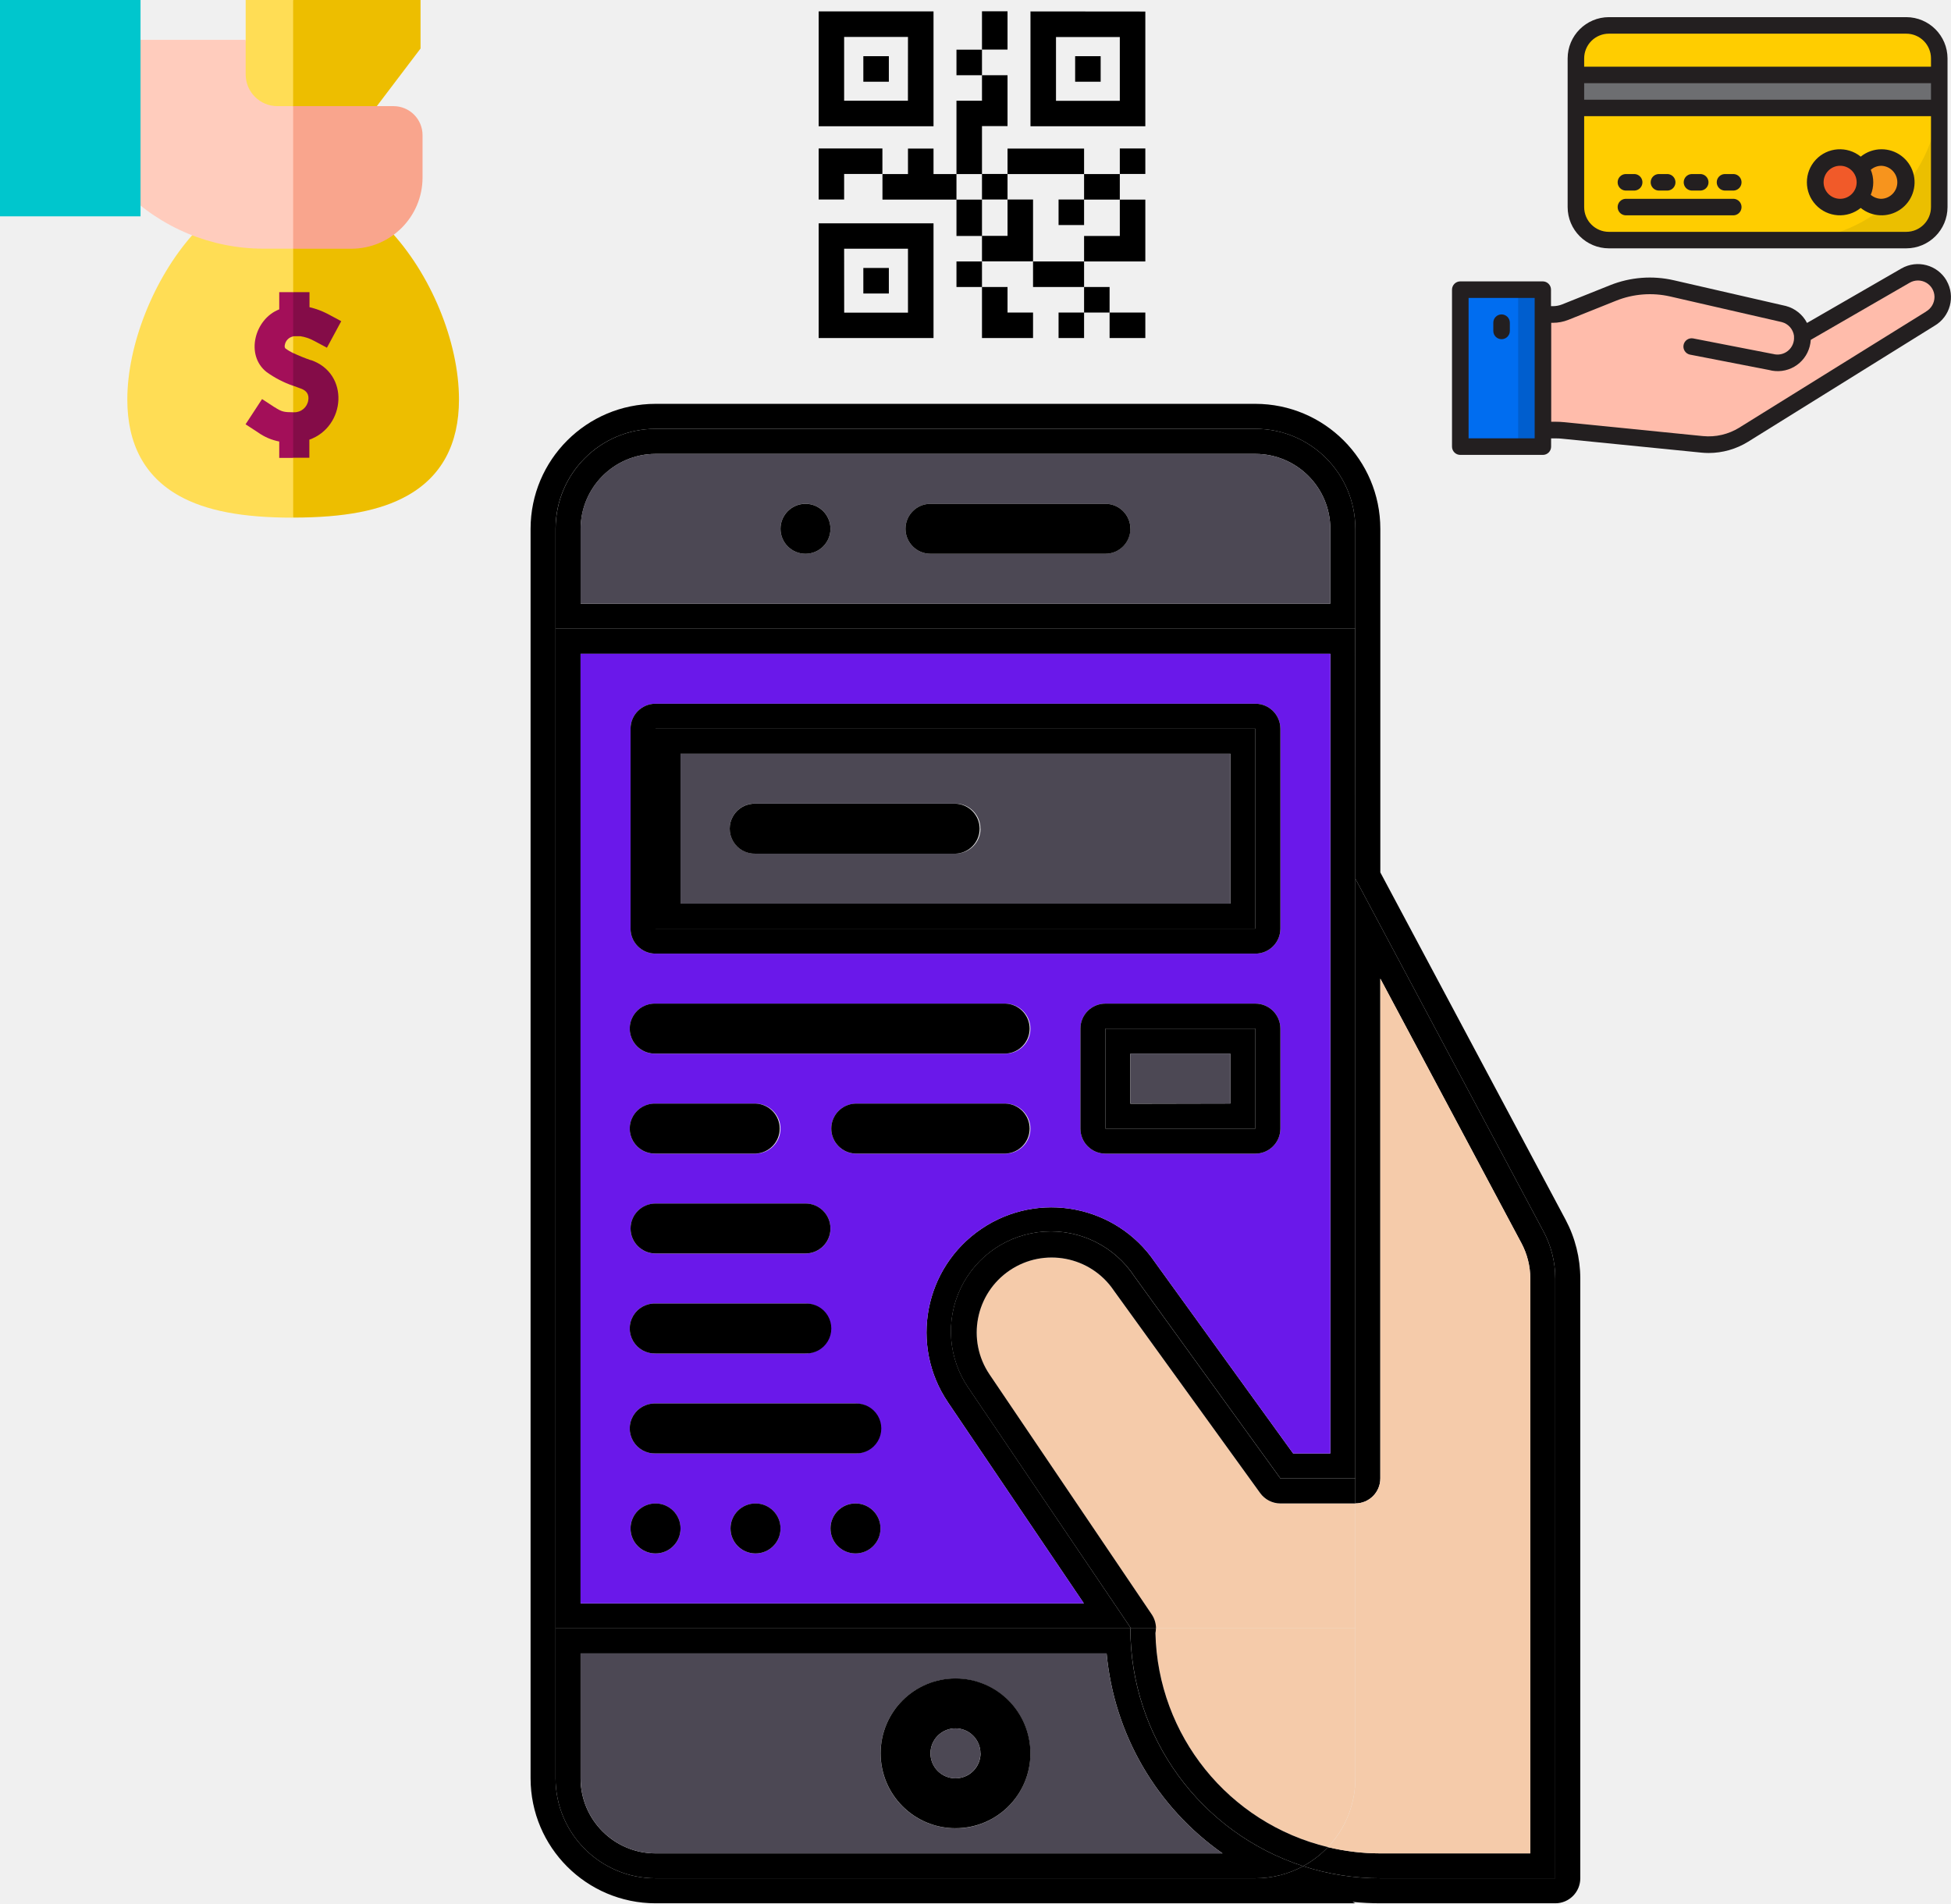
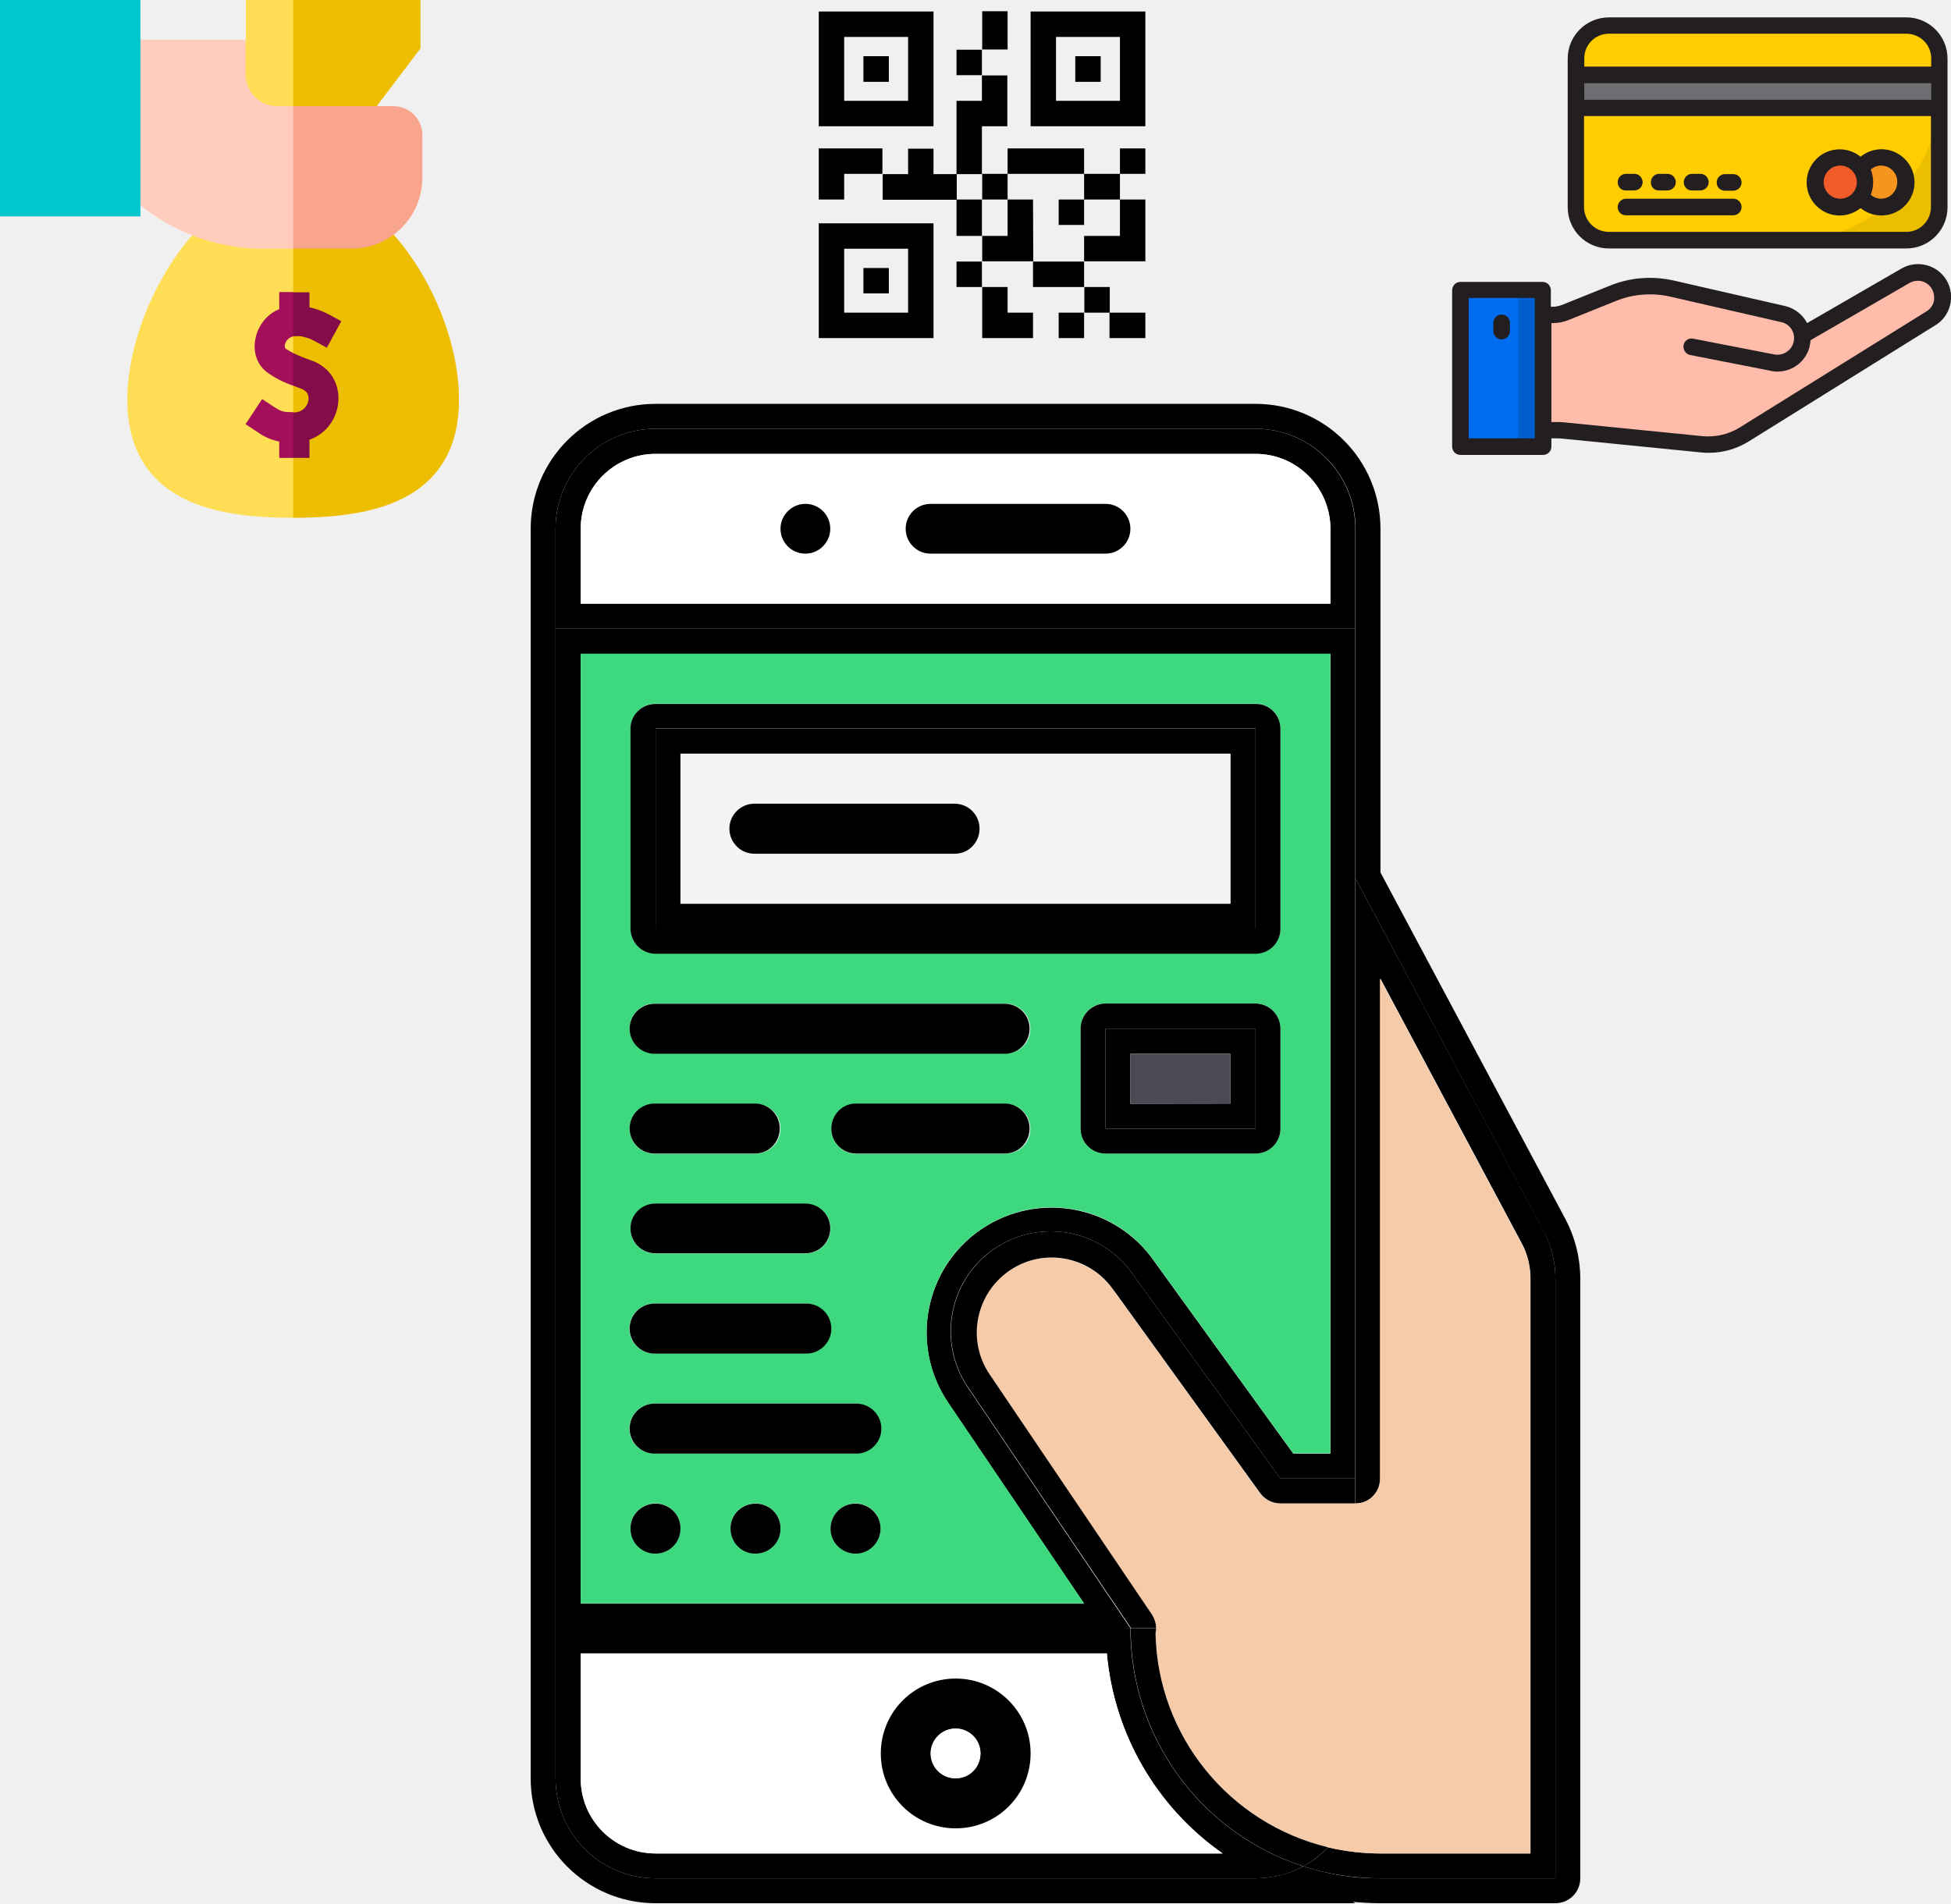
- <svg xmlns="http://www.w3.org/2000/svg" viewBox="0 0 729.43 711.66">
-   <defs>
-     <style>.cls-1{fill:#f5cbaa;}.cls-2{fill:#6a18ea;}.cls-3{fill:#4c4854;}.cls-4{fill:#ffcd00;}.cls-5{fill:#ebbf00;}.cls-6{fill:#6d6e71;}.cls-7{fill:#f7941d;}.cls-8{fill:#006df0;}.cls-9{fill:#005ece;}.cls-10{fill:#ffbcab;}.cls-11{fill:#f15a29;}.cls-12{fill:#231f20;}.cls-13{fill:#fd5;}.cls-14{fill:#edbe00;}.cls-15{fill:#ffccbd;}.cls-16{fill:#f9a58d;}.cls-17{fill:#a30f59;}.cls-18{fill:#840c48;}.cls-19{fill:#00c6cd;}</style>
-   </defs>
-   <g id="Layer_Imagen" data-name="Layer Imagen">
-     <path d="M746.23,595.05V819.31a9.35,9.35,0,0,1-9.35,9.35H671.47a103.13,103.13,0,0,1-10.39-.53l1,.53H400.49a46.78,46.78,0,0,1-46.72-46.73V314.72A46.77,46.77,0,0,1,400.49,268H624.75a46.77,46.77,0,0,1,46.72,46.72V443.2l69.26,129.86A47,47,0,0,1,746.23,595.05Zm-9.35,224.26V595.05a37.32,37.32,0,0,0-4.4-17.59L662.13,445.54V314.72a37.39,37.39,0,0,0-37.38-37.38H400.49a37.39,37.39,0,0,0-37.38,37.38V781.93a37.38,37.38,0,0,0,37.38,37.38H624.75a37.32,37.32,0,0,0,17.88-4.54,93.16,93.16,0,0,0,28.84,4.54Z" transform="translate(-155.4 -117)" />
-     <path d="M736.88,595.05V819.31H671.47a93.16,93.16,0,0,1-28.84-4.54,37.75,37.75,0,0,0,9.25-7.12A84.37,84.37,0,0,0,671.47,810h56.07V595.05a28.21,28.21,0,0,0-3.3-13.19l-52.77-98.94V669.8a9.35,9.35,0,0,1-9.34,9.35V445.54l70.35,131.92A37.32,37.32,0,0,1,736.88,595.05Z" transform="translate(-155.4 -117)" />
-     <path class="cls-1" d="M727.54,595.05V810H671.47a84.37,84.37,0,0,1-19.59-2.32,37.31,37.31,0,0,0,10.25-25.72V679.15a9.35,9.35,0,0,0,9.34-9.35V482.92l52.77,98.94A28.21,28.21,0,0,1,727.54,595.05Z" transform="translate(-155.4 -117)" />
-     <path class="cls-1" d="M662.13,725.87v56.06a37.31,37.31,0,0,1-10.25,25.72,84.24,84.24,0,0,1-64.49-80,9.65,9.65,0,0,0,.17-1.77Z" transform="translate(-155.4 -117)" />
-     <path class="cls-1" d="M662.13,679.15v46.72H587.56a9.36,9.36,0,0,0-1.6-5.23l-60.62-89.71a28,28,0,0,1,46.46-31.39l.17.24,54.55,75.5a9.36,9.36,0,0,0,7.58,3.87Z" transform="translate(-155.4 -117)" />
-     <path d="M662.13,669.8v9.35h-28a9.36,9.36,0,0,1-7.58-3.87L572,599.78l-.17-.24a28,28,0,0,0-46.46,31.39L586,720.64a9.36,9.36,0,0,1,1.6,5.23h-9.34L517.6,636.16a37.38,37.38,0,1,1,61.94-41.85L634.1,669.8Z" transform="translate(-155.4 -117)" />
-     <path d="M662.13,445.54V669.8h-28l-54.56-75.49a37.38,37.38,0,1,0-61.94,41.85l60.62,89.71H363.11V352.1h299Zm-9.35,214.92v-299H372.46V716.52H560.63l-50.77-75.13a46.72,46.72,0,0,1,77.34-52.45l51.67,71.52Z" transform="translate(-155.4 -117)" />
-     <path d="M662.13,314.72V352.1h-299V314.72a37.39,37.39,0,0,1,37.38-37.38H624.75A37.39,37.39,0,0,1,662.13,314.72Zm-9.35,28v-28a28.06,28.06,0,0,0-28-28H400.49a28.06,28.06,0,0,0-28,28v28Z" transform="translate(-155.4 -117)" />
-     <path class="cls-2" d="M652.78,445.54V660.46H638.87L587.2,588.94a46.72,46.72,0,0,0-77.34,52.45l50.77,75.13H372.46V361.44H652.78ZM634.1,539V501.61a9.35,9.35,0,0,0-9.35-9.35H568.69a9.34,9.34,0,0,0-9.35,9.35V539a9.35,9.35,0,0,0,9.35,9.35h56.06A9.35,9.35,0,0,0,634.1,539Zm0-74.75V389.47a9.35,9.35,0,0,0-9.35-9.34H400.49a9.35,9.35,0,0,0-9.35,9.34v74.76a9.35,9.35,0,0,0,9.35,9.34H624.75A9.35,9.35,0,0,0,634.1,464.23Zm-93.45,37.38a9.34,9.34,0,0,0-9.34-9.35H400.49a9.35,9.35,0,1,0,0,18.69H531.31A9.34,9.34,0,0,0,540.65,501.61Zm0,37.37a9.34,9.34,0,0,0-9.34-9.34H475.24a9.35,9.35,0,0,0,0,18.69h56.07A9.35,9.35,0,0,0,540.65,539ZM484.59,651.11a9.35,9.35,0,0,0-9.35-9.34H400.49a9.35,9.35,0,1,0,0,18.69h74.75A9.35,9.35,0,0,0,484.59,651.11Zm0,37.38a9.35,9.35,0,1,0-9.35,9.35A9.35,9.35,0,0,0,484.59,688.49ZM465.9,576.36a9.35,9.35,0,0,0-9.35-9.34H400.49a9.34,9.34,0,1,0,0,18.68h56.06A9.35,9.35,0,0,0,465.9,576.36Zm0,37.38a9.35,9.35,0,0,0-9.35-9.35H400.49a9.35,9.35,0,1,0,0,18.69h56.06A9.35,9.35,0,0,0,465.9,613.74ZM447.21,539a9.34,9.34,0,0,0-9.34-9.34H400.49a9.35,9.35,0,1,0,0,18.69h37.38A9.35,9.35,0,0,0,447.21,539Zm0,149.51a9.35,9.35,0,1,0-9.34,9.35A9.34,9.34,0,0,0,447.21,688.49Zm-37.38,0a9.35,9.35,0,1,0-9.34,9.35A9.34,9.34,0,0,0,409.83,688.49Z" transform="translate(-155.4 -117)" />
-     <path class="cls-3" d="M652.78,314.72v28H372.46v-28a28.06,28.06,0,0,1,28-28H624.75A28.06,28.06,0,0,1,652.78,314.72Zm-74.75,0a9.34,9.34,0,0,0-9.34-9.34H503.28a9.34,9.34,0,1,0,0,18.68h65.41A9.34,9.34,0,0,0,578,314.72Zm-112.13,0a9.35,9.35,0,1,0-9.35,9.34A9.35,9.35,0,0,0,465.9,314.72Z" transform="translate(-155.4 -117)" />
-     <path d="M651.88,807.65a37.75,37.75,0,0,1-9.25,7.12,93.48,93.48,0,0,1-64.6-88.9h9.53a9.65,9.65,0,0,1-.17,1.77A84.24,84.24,0,0,0,651.88,807.65Z" transform="translate(-155.4 -117)" />
-     <path d="M634.1,501.61V539a9.35,9.35,0,0,1-9.35,9.35H568.69a9.35,9.35,0,0,1-9.35-9.35V501.61a9.34,9.34,0,0,1,9.35-9.35h56.06A9.35,9.35,0,0,1,634.1,501.61ZM624.75,539V501.61H568.69V539Z" transform="translate(-155.4 -117)" />
-     <path d="M634.1,389.47v74.76a9.35,9.35,0,0,1-9.35,9.34H400.49a9.35,9.35,0,0,1-9.35-9.34V389.47a9.35,9.35,0,0,1,9.35-9.34H624.75A9.35,9.35,0,0,1,634.1,389.47Zm-9.35,74.76V389.47H400.49v74.76Z" transform="translate(-155.4 -117)" />
-     <path d="M642.63,814.77a37.32,37.32,0,0,1-17.88,4.54H400.49a37.38,37.38,0,0,1-37.38-37.38V725.87H578A93.48,93.48,0,0,0,642.63,814.77ZM400.49,810h212a102.82,102.82,0,0,1-43.35-74.76H372.46v46.72A28.06,28.06,0,0,0,400.49,810Z" transform="translate(-155.4 -117)" />
-     <path d="M624.75,501.61V539H568.69V501.61Zm-9.34,28V511H578v18.69Z" transform="translate(-155.4 -117)" />
-     <path d="M624.75,389.47v74.76H400.49V389.47Zm-9.34,65.41V398.82H409.83v56.06Z" transform="translate(-155.4 -117)" />
-     <rect class="cls-3" x="422.63" y="393.95" width="37.38" height="18.69" />
-     <path class="cls-3" d="M615.41,398.82v56.06H409.83V398.82Zm-93.45,28a9.34,9.34,0,0,0-9.34-9.34H437.87a9.35,9.35,0,1,0,0,18.69h74.75A9.35,9.35,0,0,0,522,426.85Z" transform="translate(-155.4 -117)" />
-     <path class="cls-3" d="M612.48,810h-212a28.06,28.06,0,0,1-28-28V735.21H569.13A102.82,102.82,0,0,0,612.48,810Zm-99.86-9.35a28,28,0,1,0-28-28A28,28,0,0,0,512.62,800.62Z" transform="translate(-155.4 -117)" />
-     <path d="M568.69,305.38a9.34,9.34,0,0,1,0,18.68H503.28a9.34,9.34,0,1,1,0-18.68Z" transform="translate(-155.4 -117)" />
-     <path d="M531.31,492.26a9.35,9.35,0,0,1,0,18.69H400.49a9.35,9.35,0,1,1,0-18.69Z" transform="translate(-155.4 -117)" />
-     <path d="M531.31,529.64a9.35,9.35,0,0,1,0,18.69H475.24a9.35,9.35,0,0,1,0-18.69Z" transform="translate(-155.4 -117)" />
-     <path d="M540.65,772.59a28,28,0,1,1-28-28A28,28,0,0,1,540.65,772.59Zm-18.69,0a9.34,9.34,0,1,0-9.34,9.34A9.34,9.34,0,0,0,522,772.59Z" transform="translate(-155.4 -117)" />
-     <path d="M512.62,417.51a9.35,9.35,0,0,1,0,18.69H437.87a9.35,9.35,0,1,1,0-18.69Z" transform="translate(-155.4 -117)" />
-     <circle class="cls-3" cx="357.22" cy="655.59" r="9.34" />
-     <path d="M475.24,641.77a9.35,9.35,0,1,1,0,18.69H400.49a9.35,9.35,0,1,1,0-18.69Z" transform="translate(-155.4 -117)" />
-     <path d="M475.24,679.15a9.35,9.35,0,1,1-9.34,9.34A9.35,9.35,0,0,1,475.24,679.15Z" transform="translate(-155.4 -117)" />
-     <path d="M456.55,305.38a9.34,9.34,0,1,1-9.34,9.34A9.35,9.35,0,0,1,456.55,305.38Z" transform="translate(-155.4 -117)" />
-     <path d="M456.55,567a9.34,9.34,0,1,1,0,18.68H400.49a9.34,9.34,0,1,1,0-18.68Z" transform="translate(-155.4 -117)" />
-     <path d="M456.55,604.39a9.35,9.35,0,1,1,0,18.69H400.49a9.35,9.35,0,1,1,0-18.69Z" transform="translate(-155.4 -117)" />
-     <path d="M437.87,529.64a9.35,9.35,0,0,1,0,18.69H400.49a9.35,9.35,0,1,1,0-18.69Z" transform="translate(-155.4 -117)" />
-     <path d="M437.87,679.15a9.35,9.35,0,1,1-9.35,9.34A9.34,9.34,0,0,1,437.87,679.15Z" transform="translate(-155.4 -117)" />
-     <path d="M400.49,679.15a9.35,9.35,0,1,1-9.35,9.34A9.34,9.34,0,0,1,400.49,679.15Z" transform="translate(-155.4 -117)" />
-     <path d="M522.54,135.58v9.54H513v-9.54ZM513,191.64v13.59h9.54V191.64Zm28.63,51.76v-9.54h-9.54v-9.55h-9.55V243.4Zm19.08-70.85H532.09v9.54h28.62Zm0,19.09h13.36v-9.55H560.71Zm0,13.59v9.54h22.9V191.64h-9.54v13.59Zm-28.62-84h-9.55v14.31h9.55Zm-9.55,42.93h9.55V145.12h-9.55v9.54H513v27.43h9.54Zm-61.06,8.35v19.09H471v-9.55h14.31v-9.54Zm70.61,19.09v-9.55h-9.55v9.55Zm19.08,9.54h9.54v-9.54h-9.54Zm22.9-19.09h9.54v-9.54h-9.54Zm-32.44,9.55h-9.54v13.59h-9.55v9.54h19.09ZM513,224.31h9.54v-9.54H513Zm28.63-9.54v9.54h19.08v-9.54Zm28.62,19.09v-9.55h-9.54v9.55Zm13.36,9.54v-9.54H570.25v9.54Zm-32.44,0h9.54v-9.54h-9.54Zm-46.75-61.31v-9.54h-9.55v9.54h-9.54v9.55H513v-9.55Zm0-17.89H461.48V121.27h42.94Zm-9.55-33.39H471v23.85h23.85ZM487.72,138h-9.54v9.55h9.54Zm95.89-16.69V164.2H540.67V121.27Zm-9.54,9.54H550.21v23.85h23.86ZM566.91,138h-9.54v9.55h9.54Zm-105.43,62.5h42.94V243.4H461.48Zm9.54,33.4h23.85V210H471Zm7.16-7.16h9.54v-9.54h-9.54Z" transform="translate(-155.4 -117)" />
-     <g id="Credit_card-2" data-name="Credit card-2">
-       <path class="cls-4" d="M880.44,157.37v37.06a12.35,12.35,0,0,1-12.35,12.35H756.94a12.35,12.35,0,0,1-12.35-12.35V157.37Z" transform="translate(-155.4 -117)" />
-       <path class="cls-5" d="M824.86,206.78h43.23a12.35,12.35,0,0,0,12.35-12.35V151.2a55.55,55.55,0,0,1-55.51,55.58Z" transform="translate(-155.4 -117)" />
-       <path class="cls-4" d="M744.59,138.85V145H880.44v-6.17a12.35,12.35,0,0,0-12.35-12.35H756.94A12.35,12.35,0,0,0,744.59,138.85Z" transform="translate(-155.4 -117)" />
-       <path class="cls-6" d="M744.59,145H880.44v12.35H744.59Z" transform="translate(-155.4 -117)" />
-       <circle class="cls-7" cx="703.43" cy="68.16" r="9.26" />
-       <path class="cls-8" d="M701.36,225.3V284h30.88V225.3Z" transform="translate(-155.4 -117)" />
-       <path class="cls-9" d="M723,225.3h9.27V284H723Z" transform="translate(-155.4 -117)" />
-       <path class="cls-10" d="M829.25,242.34l38.59-22.29a9.27,9.27,0,0,1,9.27,16.06L807.3,279.52a24.71,24.71,0,0,1-15.5,3.61l-52.15-5.22c-.82-.08-1.65-.12-2.47-.12h-4.94V234.56H736a12.39,12.39,0,0,0,4.58-.88l17.91-7.16a37,37,0,0,1,22.05-1.71l41.86,9.61A9.25,9.25,0,0,1,829,245.76h0a9.25,9.25,0,0,1-11.34,6.55h0l-29.84-5.8" transform="translate(-155.4 -117)" />
-       <circle class="cls-11" cx="687.99" cy="68.16" r="9.26" />
-       <path class="cls-12" d="M756.94,209.86H868.09a15.45,15.45,0,0,0,15.44-15.43V138.85a15.46,15.46,0,0,0-15.44-15.44H756.94a15.46,15.46,0,0,0-15.44,15.44v55.58A15.45,15.45,0,0,0,756.94,209.86Zm111.15-6.17H756.94a9.26,9.26,0,0,1-9.26-9.26v-34H877.35v34A9.26,9.26,0,0,1,868.09,203.69ZM747.68,148.11H877.35v6.18H747.68Zm9.26-18.52H868.09a9.25,9.25,0,0,1,9.26,9.26v3.09H747.68v-3.09A9.25,9.25,0,0,1,756.94,129.59Z" transform="translate(-155.4 -117)" />
-       <path class="cls-12" d="M858.83,172.81a12.34,12.34,0,0,0-7.75,2.76,12.35,12.35,0,1,0,0,19.18,12.35,12.35,0,1,0,7.75-21.94Zm-15.44,18.53a6.18,6.18,0,1,1,6.17-6.18A6.18,6.18,0,0,1,843.39,191.34Zm15.44,0a6.11,6.11,0,0,1-4-1.5,12.13,12.13,0,0,0,0-9.35,6.05,6.05,0,0,1,4-1.5,6.18,6.18,0,0,1,0,12.35Z" transform="translate(-155.4 -117)" />
-       <path class="cls-12" d="M803.25,191.34H763.11a3.09,3.09,0,0,0,0,6.17h40.14a3.09,3.09,0,1,0,0-6.17Z" transform="translate(-155.4 -117)" />
-       <path class="cls-12" d="M763.11,188.25h3.09a3.09,3.09,0,1,0,0-6.17h-3.09a3.09,3.09,0,0,0,0,6.17Z" transform="translate(-155.4 -117)" />
-       <path class="cls-12" d="M775.46,188.25h3.09a3.09,3.09,0,1,0,0-6.17h-3.09a3.09,3.09,0,0,0,0,6.17Z" transform="translate(-155.4 -117)" />
-       <path class="cls-12" d="M787.81,188.25h3.09a3.09,3.09,0,1,0,0-6.17h-3.09a3.09,3.09,0,0,0,0,6.17Z" transform="translate(-155.4 -117)" />
-       <path class="cls-12" d="M803.25,182.08h-3.09a3.09,3.09,0,0,0,0,6.17h3.09a3.09,3.09,0,1,0,0-6.17Z" transform="translate(-155.4 -117)" />
-       <path class="cls-12" d="M883.17,221.9a12.4,12.4,0,0,0-16.87-4.52L831,237.75a12.47,12.47,0,0,0-7.9-6.34l-41.87-9.61a40,40,0,0,0-23.88,1.85l-17.91,7.17a9.49,9.49,0,0,1-3.45.66h-.71V225.3a3.09,3.09,0,0,0-3.08-3.09H701.36a3.1,3.1,0,0,0-3.09,3.09V284a3.09,3.09,0,0,0,3.09,3.09h30.88a3.08,3.08,0,0,0,3.08-3.09v-3.08h1.86a19.53,19.53,0,0,1,2.16.11l52.16,5.21c.9.09,1.81.14,2.73.14a28.09,28.09,0,0,0,14.71-4.19l69.72-43.37a12.39,12.39,0,0,0,4.51-16.88Zm-154,59h-24.7V228.39h24.7Zm146.33-47.39L805.67,276.9a21.76,21.76,0,0,1-13.56,3.16L740,274.84c-.93-.09-1.86-.14-2.78-.14h-1.86v-37H736a15.46,15.46,0,0,0,5.74-1.1l17.9-7.17a34,34,0,0,1,20.22-1.57l41.75,9.58a6.17,6.17,0,0,1,4.52,5.12,2.91,2.91,0,0,0,0,.31,6.19,6.19,0,0,1-7.89,6.46l-.07,0-29.84-5.81a3.09,3.09,0,0,0-1.18,6.06l29.64,5.76A12.35,12.35,0,0,0,832,246.54h0a13,13,0,0,0,.4-2.47l37-21.37a6.18,6.18,0,0,1,9.26,5.32A6.31,6.31,0,0,1,875.48,233.49Z" transform="translate(-155.4 -117)" />
-       <path class="cls-12" d="M716.8,234.56a3.09,3.09,0,0,0-3.09,3.09v3.09a3.09,3.09,0,0,0,6.18,0v-3.09A3.1,3.1,0,0,0,716.8,234.56Z" transform="translate(-155.4 -117)" />
+ <svg xmlns="http://www.w3.org/2000/svg" version="1.1" id="Capa_1" x="0px" y="0px" viewBox="0 0 729.4 711.7" style="enable-background:new 0 0 729.4 711.7;" xml:space="preserve">
+   <style type="text/css">
+ 	.st0{fill:#F5CBAA;}
+ 	.st1{fill:#3ED87E;}
+ 	.st2{fill:#FFFFFF;}
+ 	.st3{fill:#4C4854;}
+ 	.st4{fill:#F4F4F4;}
+ 	.st5{fill:#FFCD00;}
+ 	.st6{fill:#EBBF00;}
+ 	.st7{fill:#6D6E71;}
+ 	.st8{fill:#F7941D;}
+ 	.st9{fill:#006DF0;}
+ 	.st10{fill:#005ECE;}
+ 	.st11{fill:#FFBCAB;}
+ 	.st12{fill:#F15A29;}
+ 	.st13{fill:#231F20;}
+ 	.st14{fill:#FFDD55;}
+ 	.st15{fill:#EDBE00;}
+ 	.st16{fill:#FFCCBD;}
+ 	.st17{fill:#F9A58D;}
+ 	.st18{fill:#A30F59;}
+ 	.st19{fill:#840C48;}
+ 	.st20{fill:#00C6CD;}
+ </style>
+   <g id="Layer_Imagen">
+     <path d="M590.8,478v224.3c0,5.2-4.2,9.3-9.3,9.3h-65.4c-3.5,0-6.9-0.2-10.4-0.5l1,0.5H245.1c-25.8,0-46.7-20.9-46.7-46.7V197.7   c0-25.8,20.9-46.7,46.7-46.7h224.3c25.8,0,46.7,20.9,46.7,46.7v128.5l69.3,129.9C588.9,462.8,590.8,470.4,590.8,478z M581.5,702.3   V478c0-6.1-1.5-12.2-4.4-17.6l-70.3-131.9V197.7c0-20.6-16.7-37.4-37.4-37.4H245.1c-20.6,0-37.4,16.7-37.4,37.4v467.2   c0,20.6,16.7,37.4,37.4,37.4l0,0h224.3c6.2,0,12.4-1.6,17.9-4.5c9.3,3,19,4.6,28.8,4.5H581.5z" />
+     <path d="M581.5,478v224.3h-65.4c-9.8,0-19.5-1.5-28.8-4.5c3.4-1.9,6.6-4.3,9.2-7.1c6.4,1.5,13,2.3,19.6,2.3h56.1V478   c0-4.6-1.1-9.1-3.3-13.2l-52.8-98.9v186.9c0,5.2-4.2,9.3-9.3,9.3V328.5l70.4,131.9C580,465.9,581.5,471.9,581.5,478z" />
+     <path class="st0" d="M572.1,478v215h-56.1c-6.6,0-13.2-0.8-19.6-2.3c6.6-6.9,10.3-16.1,10.2-25.7V562.2c5.2,0,9.3-4.2,9.3-9.3   V365.9l52.8,98.9C571,468.9,572.1,473.5,572.1,478z" />
+     <path class="st0" d="M506.7,608.9v56.1c0,9.6-3.7,18.8-10.2,25.7c-37.2-9-63.6-41.8-64.5-80c0.1-0.6,0.2-1.2,0.2-1.8L506.7,608.9z" />
+     <path class="st0" d="M506.7,562.2v46.7h-74.6c0-1.9-0.6-3.7-1.6-5.2l-60.6-89.7c-8.7-12.8-5.3-30.3,7.5-38.9   c12.8-8.7,30.3-5.3,38.9,7.5l0.2,0.2l54.5,75.5c1.8,2.4,4.6,3.9,7.6,3.9L506.7,562.2z" />
+     <path d="M506.7,552.8v9.3h-28c-3,0-5.8-1.4-7.6-3.9l-54.5-75.5l-0.2-0.2c-8.7-12.8-26.1-16.2-38.9-7.5   c-12.8,8.7-16.2,26.1-7.5,38.9l60.6,89.7c1,1.5,1.6,3.4,1.6,5.2h-9.3l-60.7-89.7c-11.8-16.9-7.6-40.2,9.3-52   c16.9-11.8,40.2-7.6,52,9.3c0.2,0.3,0.4,0.6,0.6,0.9l54.6,75.5H506.7z" />
+     <path d="M506.7,328.5v224.3h-28l-54.6-75.5c-11.3-17.3-34.5-22.1-51.8-10.8c-17.3,11.3-22.1,34.5-10.8,51.8   c0.2,0.3,0.4,0.6,0.6,0.9l60.6,89.7H207.7V235.1h299L506.7,328.5z M497.4,543.5v-299H217.1v355.1h188.2l-50.8-75.1   c-14.5-21.4-8.9-50.4,12.4-64.9c21.4-14.5,50.4-8.9,64.9,12.4l51.7,71.5H497.4z" />
+     <path d="M506.7,197.7v37.4h-299v-37.4c0-20.6,16.7-37.4,37.4-37.4h224.2C490,160.3,506.7,177.1,506.7,197.7z M497.4,225.7v-28   c0-15.5-12.5-28-28-28H245.1c-15.5,0-28,12.5-28,28v28H497.4z" />
+     <path class="st1" d="M497.4,328.5v214.9h-13.9l-51.7-71.5c-14.5-21.4-43.5-26.9-64.9-12.4C345.5,474,340,503,354.5,524.4l50.8,75.1   H217.1V244.4h280.3V328.5z M478.7,422v-37.4c0-5.2-4.2-9.4-9.3-9.4h-56.1c-5.2,0-9.3,4.2-9.3,9.3c0,0,0,0,0,0V422   c0,5.2,4.2,9.3,9.3,9.3h56.1C474.5,431.3,478.7,427.2,478.7,422z M478.7,347.2v-74.8c0-5.2-4.2-9.3-9.3-9.3H245.1   c-5.2,0-9.3,4.2-9.4,9.3v74.8c0,5.2,4.2,9.3,9.4,9.3h224.3C474.5,356.6,478.7,352.4,478.7,347.2L478.7,347.2z M385.2,384.6   c0-5.2-4.2-9.3-9.3-9.4c0,0,0,0,0,0H245.1c-5.2-0.2-9.5,3.9-9.7,9c-0.2,5.2,3.9,9.5,9,9.7c0.2,0,0.4,0,0.6,0h130.8   C381.1,394,385.3,389.8,385.2,384.6C385.3,384.6,385.3,384.6,385.2,384.6L385.2,384.6z M385.2,422c0-5.2-4.2-9.3-9.3-9.3h0h-56.1   c-5.2,0.2-9.2,4.5-9,9.7c0.2,4.9,4.1,8.9,9,9h56.1C381.1,431.3,385.3,427.2,385.2,422L385.2,422z M329.2,534.1   c0-5.2-4.2-9.3-9.4-9.3h-74.8c-5.2-0.2-9.5,3.9-9.7,9c-0.2,5.2,3.9,9.5,9,9.7c0.2,0,0.4,0,0.6,0h74.8   C325,543.5,329.2,539.3,329.2,534.1z M329.2,571.5c0-5.2-4.2-9.4-9.3-9.4s-9.4,4.2-9.4,9.3c0,5.2,4.2,9.4,9.3,9.4c0,0,0,0,0,0   C325,580.8,329.2,576.7,329.2,571.5z M310.5,459.4c0-5.2-4.2-9.3-9.4-9.3h-56.1c-5.2,0-9.3,4.2-9.3,9.3c0,5.2,4.2,9.3,9.3,9.3   c0,0,0,0,0,0h56.1C306.3,468.7,310.5,464.5,310.5,459.4z M310.5,496.7c0-5.2-4.2-9.3-9.4-9.3h-56.1c-5.2-0.2-9.5,3.9-9.7,9   c-0.2,5.2,3.9,9.5,9,9.7c0.2,0,0.4,0,0.6,0h56.1C306.3,506.1,310.5,501.9,310.5,496.7z M291.8,422c0-5.2-4.2-9.3-9.3-9.3   c0,0,0,0,0,0h-37.4c-5.2-0.2-9.5,3.9-9.7,9c-0.2,5.2,3.9,9.5,9,9.7c0.2,0,0.4,0,0.6,0h37.4C287.6,431.3,291.8,427.2,291.8,422z    M291.8,571.5c0-5.2-4.2-9.4-9.3-9.4c-5.2,0-9.4,4.2-9.4,9.3c0,5.2,4.2,9.4,9.4,9.4c0,0,0,0,0,0   C287.6,580.9,291.8,576.7,291.8,571.5C291.8,571.5,291.8,571.5,291.8,571.5L291.8,571.5z M254.4,571.5c0-5.2-4.2-9.4-9.3-9.4   c-5.2,0-9.4,4.2-9.4,9.3c0,5.2,4.2,9.4,9.4,9.4c0,0,0,0,0,0C250.2,580.9,254.4,576.7,254.4,571.5   C254.4,571.5,254.4,571.5,254.4,571.5L254.4,571.5z" />
+     <path class="st2" d="M497.4,197.7v28H217.1v-28c0-15.5,12.5-28,28-28h224.3C484.8,169.7,497.3,182.3,497.4,197.7z M422.6,197.7   c0-5.2-4.2-9.3-9.3-9.3l0,0h-65.4c-5.2,0-9.3,4.2-9.3,9.3c0,5.2,4.2,9.3,9.3,9.3c0,0,0,0,0,0h65.4   C418.4,207,422.6,202.9,422.6,197.7L422.6,197.7z M310.5,197.7c0-5.2-4.2-9.4-9.3-9.4c-5.2,0-9.4,4.2-9.4,9.3   c0,5.2,4.2,9.4,9.3,9.4c0,0,0,0,0,0C306.3,207.1,310.5,202.9,310.5,197.7L310.5,197.7z" />
+     <path d="M496.5,690.7c-2.7,2.8-5.8,5.2-9.2,7.1c-38.5-12.5-64.6-48.4-64.6-88.9h9.5c0,0.6-0.1,1.2-0.2,1.8   C432.8,648.9,459.3,681.7,496.5,690.7z" />
+     <path d="M478.7,384.6V422c0,5.2-4.2,9.3-9.3,9.3h-56.1c-5.2,0-9.3-4.2-9.3-9.3v-37.4c0-5.2,4.2-9.3,9.3-9.4c0,0,0,0,0,0h56.1   C474.5,375.3,478.7,379.4,478.7,384.6z M469.4,422v-37.4h-56.1V422H469.4z" />
+     <path d="M478.7,272.5v74.8c0,5.2-4.2,9.3-9.3,9.3H245.1c-5.2,0-9.3-4.2-9.4-9.3v-74.8c0-5.2,4.2-9.3,9.4-9.3h224.3   C474.5,263.1,478.7,267.3,478.7,272.5z M469.4,347.2v-74.8H245.1v74.8H469.4z" />
+     <path d="M487.2,697.8c-5.5,3-11.6,4.5-17.9,4.5H245.1c-20.6,0-37.4-16.7-37.4-37.4l0,0v-56.1h214.9   C422.6,649.4,448.7,685.3,487.2,697.8z M245.1,693h212c-24.7-17.3-40.6-44.7-43.3-74.8H217.1V665C217.1,680.4,229.6,693,245.1,693z   " />
+     <path d="M469.4,384.6V422h-56.1v-37.4H469.4z M460,412.6V394h-37.4v18.7L460,412.6z" />
+     <path d="M469.4,272.5v74.8H245.1v-74.8H469.4z M460,337.9v-56.1H254.4v56.1H460z" />
+     <rect x="422.6" y="394" class="st3" width="37.4" height="18.7" />
+     <path class="st4" d="M460,281.8v56.1H254.4v-56.1H460z M366.6,309.8c0-5.2-4.2-9.3-9.3-9.3l0,0h-74.7c-5.2-0.2-9.5,3.9-9.7,9   c-0.2,5.2,3.9,9.5,9,9.7c0.2,0,0.4,0,0.6,0h74.8C362.4,319.2,366.6,315,366.6,309.8C366.6,309.9,366.6,309.9,366.6,309.8   L366.6,309.8z" />
+     <path class="st2" d="M457.1,693h-212c-15.5,0-28-12.5-28-28v-46.8h196.7C416.5,648.3,432.3,675.7,457.1,693z M357.2,683.7   c15.5,0,28-12.5,28-28s-12.5-28-28-28c-15.5,0-28,12.5-28,28C329.2,671.1,341.8,683.6,357.2,683.7L357.2,683.7z" />
+     <path d="M413.3,188.4c5.2,0,9.3,4.2,9.3,9.3c0,5.2-4.2,9.3-9.3,9.3h-65.4c-5.2,0-9.3-4.2-9.3-9.3c0-5.2,4.2-9.3,9.3-9.3   c0,0,0,0,0,0H413.3z" />
+     <path d="M375.9,375.3c5.2,0.2,9.2,4.5,9,9.7c-0.2,4.9-4.1,8.9-9,9H245.1c-5.2,0.2-9.5-3.9-9.7-9c-0.2-5.2,3.9-9.5,9-9.7   c0.2,0,0.4,0,0.6,0H375.9z" />
+     <path d="M375.9,412.6c5.2,0.2,9.2,4.5,9,9.7c-0.2,4.9-4.1,8.9-9,9h-56.1c-5.2-0.2-9.2-4.5-9-9.7c0.2-4.9,4.1-8.9,9-9H375.9z" />
+     <path d="M385.3,655.6c0,15.5-12.5,28-28,28c-15.5,0-28-12.5-28-28s12.5-28,28-28C372.7,627.6,385.3,640.1,385.3,655.6z    M366.6,655.6c0-5.2-4.2-9.3-9.3-9.3s-9.3,4.2-9.3,9.3c0,5.2,4.2,9.3,9.3,9.3C362.4,665,366.6,660.8,366.6,655.6   C366.6,655.6,366.6,655.6,366.6,655.6L366.6,655.6z" />
+     <path d="M357.2,300.5c5.2,0.2,9.2,4.5,9,9.7c-0.2,4.9-4.1,8.9-9,9h-74.8c-5.2,0.2-9.5-3.9-9.7-9c-0.2-5.2,3.9-9.5,9-9.7   c0.2,0,0.4,0,0.6,0H357.2z" />
+     <circle class="st2" cx="357.2" cy="655.6" r="9.3" />
+     <path d="M319.8,524.8c5.2-0.2,9.5,3.9,9.7,9c0.2,5.2-3.9,9.5-9,9.7c-0.2,0-0.4,0-0.6,0h-74.8c-5.2,0.2-9.5-3.9-9.7-9   c-0.2-5.2,3.9-9.5,9-9.7c0.2,0,0.4,0,0.6,0H319.8z" />
+     <path d="M319.8,562.2c5.2,0,9.4,4.2,9.4,9.3c0,5.2-4.2,9.4-9.3,9.4c-5.2,0-9.4-4.2-9.4-9.3c0,0,0,0,0,0   C310.5,566.3,314.7,562.2,319.8,562.2z" />
+     <path d="M301.1,188.4c5.2,0,9.3,4.2,9.3,9.3s-4.2,9.3-9.3,9.3c-5.2,0-9.3-4.2-9.3-9.3l0,0C291.8,192.6,296,188.4,301.1,188.4z" />
+     <path d="M301.1,450c5.2,0,9.3,4.2,9.3,9.3c0,5.2-4.2,9.3-9.3,9.3c0,0,0,0,0,0h-56.1c-5.2,0-9.3-4.2-9.3-9.3c0-5.2,4.2-9.3,9.3-9.3   c0,0,0,0,0,0H301.1z" />
+     <path d="M301.1,487.4c5.2-0.2,9.5,3.9,9.7,9c0.2,5.2-3.9,9.5-9,9.7c-0.2,0-0.4,0-0.6,0h-56.1c-5.2,0.2-9.5-3.9-9.7-9   c-0.2-5.2,3.9-9.5,9-9.7c0.2,0,0.4,0,0.6,0H301.1z" />
+     <path d="M282.5,412.6c5.2,0.2,9.2,4.5,9,9.7c-0.2,4.9-4.1,8.9-9,9h-37.4c-5.2,0.2-9.5-3.9-9.7-9c-0.2-5.2,3.9-9.5,9-9.7   c0.2,0,0.4,0,0.6,0H282.5z" />
+     <path d="M282.5,562.2c5.2,0,9.4,4.2,9.3,9.4c0,5.2-4.2,9.3-9.4,9.3c-5.2,0-9.3-4.2-9.3-9.4c0,0,0,0,0,0   C273.1,566.3,277.3,562.2,282.5,562.2C282.5,562.2,282.5,562.2,282.5,562.2z" />
+     <path d="M245.1,562.2c5.2,0,9.4,4.2,9.3,9.4c0,5.2-4.2,9.3-9.4,9.3c-5.2,0-9.3-4.2-9.3-9.4c0,0,0,0,0,0   C235.7,566.3,239.9,562.2,245.1,562.2C245.1,562.2,245.1,562.2,245.1,562.2z" />
+     <path d="M367.1,18.6v9.5h-9.5v-9.5H367.1z M357.6,74.6v13.6h9.5V74.6H357.6z M386.2,126.4v-9.5h-9.5v-9.6h-9.5v19.1H386.2z    M405.3,55.5h-28.6v9.5h28.6V55.5z M405.3,74.6h13.4v-9.6h-13.4V74.6z M405.3,88.2v9.5h22.9V74.6h-9.5v13.6L405.3,88.2z M376.7,4.2   h-9.5v14.3h9.5V4.2z M367.1,47.2h9.5v-19h-9.5v9.5h-9.5v27.4h9.5L367.1,47.2z M306.1,55.5v19.1h9.5V65h14.3v-9.5H306.1z    M376.7,74.6V65h-9.5v9.6H376.7z M395.8,84.1h9.5v-9.5h-9.5V84.1z M418.7,65h9.5v-9.5h-9.5V65z M386.2,74.6h-9.5v13.6h-9.5v9.5   h19.1L386.2,74.6z M357.6,107.3h9.5v-9.5h-9.5V107.3z M386.2,97.8v9.5h19.1v-9.5H386.2z M414.9,116.9v-9.6h-9.5v9.6H414.9z    M428.2,126.4v-9.5h-13.4v9.5H428.2z M395.8,126.4h9.5v-9.5h-9.5V126.4z M349,65.1v-9.5h-9.5v9.5h-9.5v9.6h27.7v-9.6H349z    M349,47.2h-42.9V4.3H349L349,47.2z M339.5,13.8h-23.9v23.9h23.9L339.5,13.8z M332.3,21h-9.5v9.6h9.5V21z M428.2,4.3v42.9h-42.9   V4.3L428.2,4.3z M418.7,13.8h-23.9v23.9h23.9V13.8z M411.5,21H402v9.6h9.5V21z M306.1,83.5H349v42.9h-42.9L306.1,83.5z    M315.6,116.9h23.9V93h-23.9L315.6,116.9z M322.8,109.7h9.5v-9.5h-9.5V109.7z" />
+     <g id="Credit_card-2">
+       <path class="st5" d="M725,40.4v37.1c0,6.8-5.5,12.3-12.3,12.4H601.5c-6.8,0-12.3-5.5-12.3-12.4V40.4H725z" />
+       <path class="st6" d="M669.5,89.8h43.2c6.8,0,12.3-5.5,12.3-12.4V34.2C725.1,64.9,700.2,89.8,669.5,89.8L669.5,89.8z" />
+       <path class="st5" d="M589.2,21.9V28H725v-6.2c0-6.8-5.5-12.3-12.3-12.3H601.5C594.7,9.5,589.2,15,589.2,21.9    C589.2,21.8,589.2,21.8,589.2,21.9z" />
+       <path class="st7" d="M589.2,28H725v12.4H589.2V28z" />
+       <circle class="st8" cx="703.4" cy="68.2" r="9.3" />
+       <path class="st9" d="M546,108.3V167h30.9v-58.7H546z" />
+       <path class="st10" d="M567.6,108.3h9.3V167h-9.3V108.3z" />
+       <path class="st11" d="M673.8,125.3l38.6-22.3c4.4-2.6,10.1-1,12.7,3.4c2.6,4.4,1,10.1-3.4,12.7l0,0l-69.8,43.4    c-4.6,2.9-10.1,4.1-15.5,3.6l-52.2-5.2c-0.8-0.1-1.7-0.1-2.5-0.1h-4.9v-43.2h3.8c1.6,0,3.1-0.3,4.6-0.9l17.9-7.2    c7-2.8,14.7-3.4,22.1-1.7l41.9,9.6c4.9,1.3,7.9,6.3,6.6,11.3c0,0,0,0,0,0.1l0,0c-1.3,4.9-6.4,7.9-11.3,6.6c0,0,0,0,0,0l0,0    l-29.8-5.8" />
+       <circle class="st12" cx="688" cy="68.2" r="9.3" />
+       <path class="st13" d="M601.5,92.9h111.2c8.5,0,15.4-6.9,15.4-15.4V21.9c0-8.5-6.9-15.4-15.4-15.4H601.5c-8.5,0-15.4,6.9-15.4,15.4    v55.6C586.1,86,593,92.9,601.5,92.9z M712.7,86.7H601.5c-5.1,0-9.3-4.1-9.3-9.3l0,0v-34h129.7v34    C721.9,82.5,717.8,86.7,712.7,86.7z M592.3,31.1h129.7v6.2H592.3V31.1z M601.5,12.6h111.2c5.1,0,9.3,4.1,9.3,9.2c0,0,0,0,0,0v3.1    H592.3v-3.1C592.3,16.7,596.4,12.6,601.5,12.6C601.5,12.6,601.5,12.6,601.5,12.6z" />
+       <path class="st13" d="M703.4,55.8c-2.8,0-5.6,1-7.8,2.8c-5.3-4.3-13.1-3.5-17.4,1.8s-3.5,13.1,1.8,17.4c4.5,3.7,11,3.7,15.6,0    c5.3,4.3,13.1,3.5,17.4-1.8c4.3-5.3,3.5-13.1-1.8-17.4C709,56.8,706.3,55.8,703.4,55.8z M688,74.3c-3.4,0-6.2-2.8-6.2-6.2    c0-3.4,2.8-6.2,6.2-6.2c3.4,0,6.2,2.8,6.2,6.2c0,0,0,0,0,0C694.2,71.6,691.4,74.3,688,74.3z M703.4,74.3c-1.5,0-2.9-0.5-4-1.5    c1.2-3,1.2-6.4,0-9.4c1.1-1,2.5-1.5,4-1.5c3.4,0.1,6.1,3,5.9,6.4C709.2,71.6,706.6,74.2,703.4,74.3z" />
+       <path class="st13" d="M647.8,74.3h-40.1c-1.7,0.1-3,1.6-2.9,3.3c0.1,1.6,1.3,2.8,2.9,2.9h40.1c1.7,0.1,3.2-1.2,3.3-2.9    s-1.2-3.2-2.9-3.3C648.1,74.3,648,74.3,647.8,74.3z" />
+       <path class="st13" d="M607.7,71.2h3.1c1.7,0.1,3.2-1.2,3.3-2.9s-1.2-3.2-2.9-3.3c-0.1,0-0.2,0-0.4,0h-3.1c-1.7,0.1-3,1.6-2.9,3.3    C604.9,69.9,606.1,71.2,607.7,71.2z" />
+       <path class="st13" d="M620.1,71.2h3.1c1.7,0.1,3.2-1.2,3.3-2.9s-1.2-3.2-2.9-3.3c-0.1,0-0.2,0-0.4,0h-3.1c-1.7,0.1-3,1.6-2.9,3.3    C617.2,69.9,618.5,71.2,620.1,71.2z" />
+       <path class="st13" d="M632.4,71.2h3.1c1.7,0.1,3.2-1.2,3.3-2.9s-1.2-3.2-2.9-3.3c-0.1,0-0.2,0-0.4,0h-3.1c-1.7,0.1-3,1.6-2.9,3.3    C629.6,69.9,630.8,71.2,632.4,71.2z" />
+       <path class="st13" d="M647.8,65.1h-3.1c-1.7,0.1-3,1.6-2.9,3.3c0.1,1.6,1.3,2.8,2.9,2.9h3.1c1.7,0.1,3.2-1.2,3.3-2.9    s-1.2-3.2-2.9-3.3C648.1,65.1,648,65.1,647.8,65.1z" />
+       <path class="st13" d="M727.8,104.9c-3.4-5.9-11-7.9-16.9-4.5l-35.3,20.4c-1.6-3.1-4.5-5.4-7.9-6.3l-41.9-9.6    c-8-1.8-16.3-1.2-23.9,1.9l-17.9,7.2c-1.1,0.4-2.3,0.7-3.5,0.7h-0.7v-6.2c0-1.7-1.4-3.1-3.1-3.1H546c-1.7,0-3.1,1.4-3.1,3.1V167    c0,1.7,1.4,3.1,3.1,3.1l0,0h30.9c1.7,0,3.1-1.4,3.1-3.1c0,0,0,0,0,0v-3.1h1.9c0.7,0,1.4,0,2.2,0.1l52.2,5.2    c0.9,0.1,1.8,0.1,2.7,0.1c5.2,0,10.3-1.5,14.7-4.2l69.7-43.4C729.1,118.4,731.2,110.8,727.8,104.9L727.8,104.9z M573.8,163.9    h-24.7v-52.5h24.7V163.9z M720.1,116.5l-69.8,43.4c-4.1,2.5-8.8,3.6-13.6,3.2l-52.1-5.2c-0.9-0.1-1.9-0.1-2.8-0.1H580v-37h0.6    c2,0,3.9-0.4,5.7-1.1l17.9-7.2c6.4-2.6,13.5-3.1,20.2-1.6l41.8,9.6c2.4,0.6,4.2,2.7,4.5,5.1c0,0.1,0,0.2,0,0.3    c0.3,3.4-2.2,6.4-5.7,6.7c-0.8,0.1-1.5,0-2.2-0.2h-0.1l-29.8-5.8c-1.7-0.3-3.3,0.9-3.5,2.6c-0.2,1.6,0.8,3.1,2.3,3.5l29.6,5.8    c6.6,1.8,13.4-2.1,15.2-8.7c0,0,0-0.1,0-0.1l0,0c0.2-0.8,0.3-1.6,0.4-2.5l37-21.4c3-1.7,6.7-0.7,8.4,2.3c0.5,0.9,0.8,2,0.8,3    C723.3,113.3,722,115.4,720.1,116.5L720.1,116.5z" />
+       <path class="st13" d="M561.4,117.6c-1.7,0-3.1,1.4-3.1,3.1c0,0,0,0,0,0v3.1c0,1.7,1.4,3.1,3.1,3.1c1.7,0,3.1-1.4,3.1-3.1v-3.1    C564.5,118.9,563.1,117.6,561.4,117.6z" />
    </g>
-     <path class="cls-13" d="M228.32,203.75l-.81.9C212.87,221.11,203,245.92,203,266.41c0,16.7,6.53,28.8,19.41,36,10,5.56,23.5,8.15,42.58,8.15l10.58-59.35L265,188.62Z" transform="translate(-155.4 -117)" />
-     <path class="cls-14" d="M300.68,202.67l-35.67-14V310.53c19.09,0,32.62-2.59,42.58-8.15,12.88-7.17,19.41-19.27,19.41-36C327,244.8,316.42,219.18,300.68,202.67Z" transform="translate(-155.4 -117)" />
-     <path class="cls-13" d="M247.25,117v15.12l-5.67,9.45,5.67,13.61L265,161.63l9.83-23.09L265,117Z" transform="translate(-155.4 -117)" />
-     <path class="cls-14" d="M265,117v44.63l31-4.56,16.63-21.93V117Z" transform="translate(-155.4 -117)" />
-     <path class="cls-15" d="M259.12,156.69a11.87,11.87,0,0,1-11.87-11.88V131.9H201.89v56.54a73.56,73.56,0,0,0,52,21.54H265l9.45-26.46L265,156.69Z" transform="translate(-155.4 -117)" />
-     <path class="cls-16" d="M302.54,156.69H265V210h21.74a26.64,26.64,0,0,0,26.64-26.64v-15.8A10.85,10.85,0,0,0,302.54,156.69Z" transform="translate(-155.4 -117)" />
-     <path class="cls-17" d="M258.1,269.3l-4.72-3.08-6.17,9.43,4.72,3.08a20.21,20.21,0,0,0,7.87,3.36v6.13H265l2.65-9.07-2.65-8c-3.39,0-4.3-.18-6.91-1.89Z" transform="translate(-155.4 -117)" />
-     <path class="cls-17" d="M262.07,247.27a1.57,1.57,0,0,1-.19-1.26,3.93,3.93,0,0,1,3.13-3.22l1.89-7.86L265,226.24H259.8v6.44c-9.21,3.55-12.81,17.13-4.69,23.46a38.61,38.61,0,0,0,9.9,5.12l1.89-5.54L265,249a16.41,16.41,0,0,1-2.94-1.76Z" transform="translate(-155.4 -117)" />
-     <path class="cls-18" d="M265.43,242.72h2.32a15.29,15.29,0,0,1,4.88,1.63l5,2.67,5.35-9.92c-4-2.06-6.63-4-11.87-5.24v-5.62H265v16.55l.42-.07Z" transform="translate(-155.4 -117)" />
-     <path class="cls-18" d="M271.65,251.69A67,67,0,0,1,265,249v12.23c1,.37,1.92.72,2.88,1.06,2.2.77,3.13,2.26,2.77,4.4a5.26,5.26,0,0,1-5.26,4.47H265v17h6.06v-6.76c13.6-4.84,15.16-24.76.58-29.77Z" transform="translate(-155.4 -117)" />
-     <path class="cls-19" d="M155.4,117h52.54v80.89H155.4Z" transform="translate(-155.4 -117)" />
+     <path class="st14" d="M72.9,86.8l-0.8,0.9c-14.6,16.5-24.5,41.3-24.5,61.8c0,16.7,6.5,28.8,19.4,36c10,5.6,23.5,8.1,42.6,8.1   l10.6-59.4l-10.6-62.6L72.9,86.8z" />
+     <path class="st15" d="M145.3,85.7l-35.7-14v121.9c19.1,0,32.6-2.6,42.6-8.1c12.9-7.2,19.4-19.3,19.4-36   C171.6,127.8,161,102.2,145.3,85.7z" />
+     <path class="st14" d="M91.9,0v15.1l-5.7,9.4l5.7,13.6l17.8,6.5l9.8-23.1L109.6,0H91.9z" />
+     <path class="st15" d="M109.6,0v44.6l31-4.6l16.6-21.9V0H109.6z" />
+     <path class="st16" d="M103.7,39.7c-6.6,0-11.9-5.3-11.9-11.9c0,0,0,0,0,0V14.9H46.5v56.5C60.3,85.2,79,93,98.5,93h11.1l9.5-26.5   l-9.5-26.8H103.7z" />
+     <path class="st17" d="M147.1,39.7h-37.5V93h21.7c14.7,0,26.6-11.9,26.6-26.6v0V50.6C158,44.6,153.1,39.7,147.1,39.7   C147.1,39.7,147.1,39.7,147.1,39.7z" />
+     <path class="st18" d="M102.7,152.3l-4.7-3.1l-6.2,9.4l4.7,3.1c2.4,1.7,5,2.8,7.9,3.4v6.1h5.2l2.6-9.1l-2.6-8   C106.2,154.1,105.3,154,102.7,152.3L102.7,152.3z" />
+     <path class="st18" d="M106.7,130.3c-0.2-0.4-0.3-0.8-0.2-1.3c0.3-1.6,1.5-2.9,3.1-3.2l1.9-7.9l-1.9-8.7h-5.2v6.4   c-9.2,3.6-12.8,17.1-4.7,23.5c3,2.2,6.4,3.9,9.9,5.1l1.9-5.5l-1.9-6.7C108.6,131.5,107.6,130.9,106.7,130.3L106.7,130.3z" />
+     <path class="st19" d="M110,125.7h2.3c1.7,0.3,3.4,0.8,4.9,1.6l5,2.7l5.4-9.9c-4-2.1-6.6-4-11.9-5.2v-5.6h-6.1v16.6L110,125.7   L110,125.7z" />
+     <path class="st19" d="M116.2,134.7c-2.3-0.8-4.5-1.7-6.6-2.7v12.2c1,0.4,1.9,0.7,2.9,1.1c2.2,0.8,3.1,2.3,2.8,4.4   c-0.4,2.6-2.6,4.5-5.3,4.5h-0.4v17h6.1v-6.8C129.3,159.6,130.8,139.6,116.2,134.7L116.2,134.7z" />
+     <path class="st20" d="M0,0h52.5v80.9H0V0z" />
  </g>
</svg>
